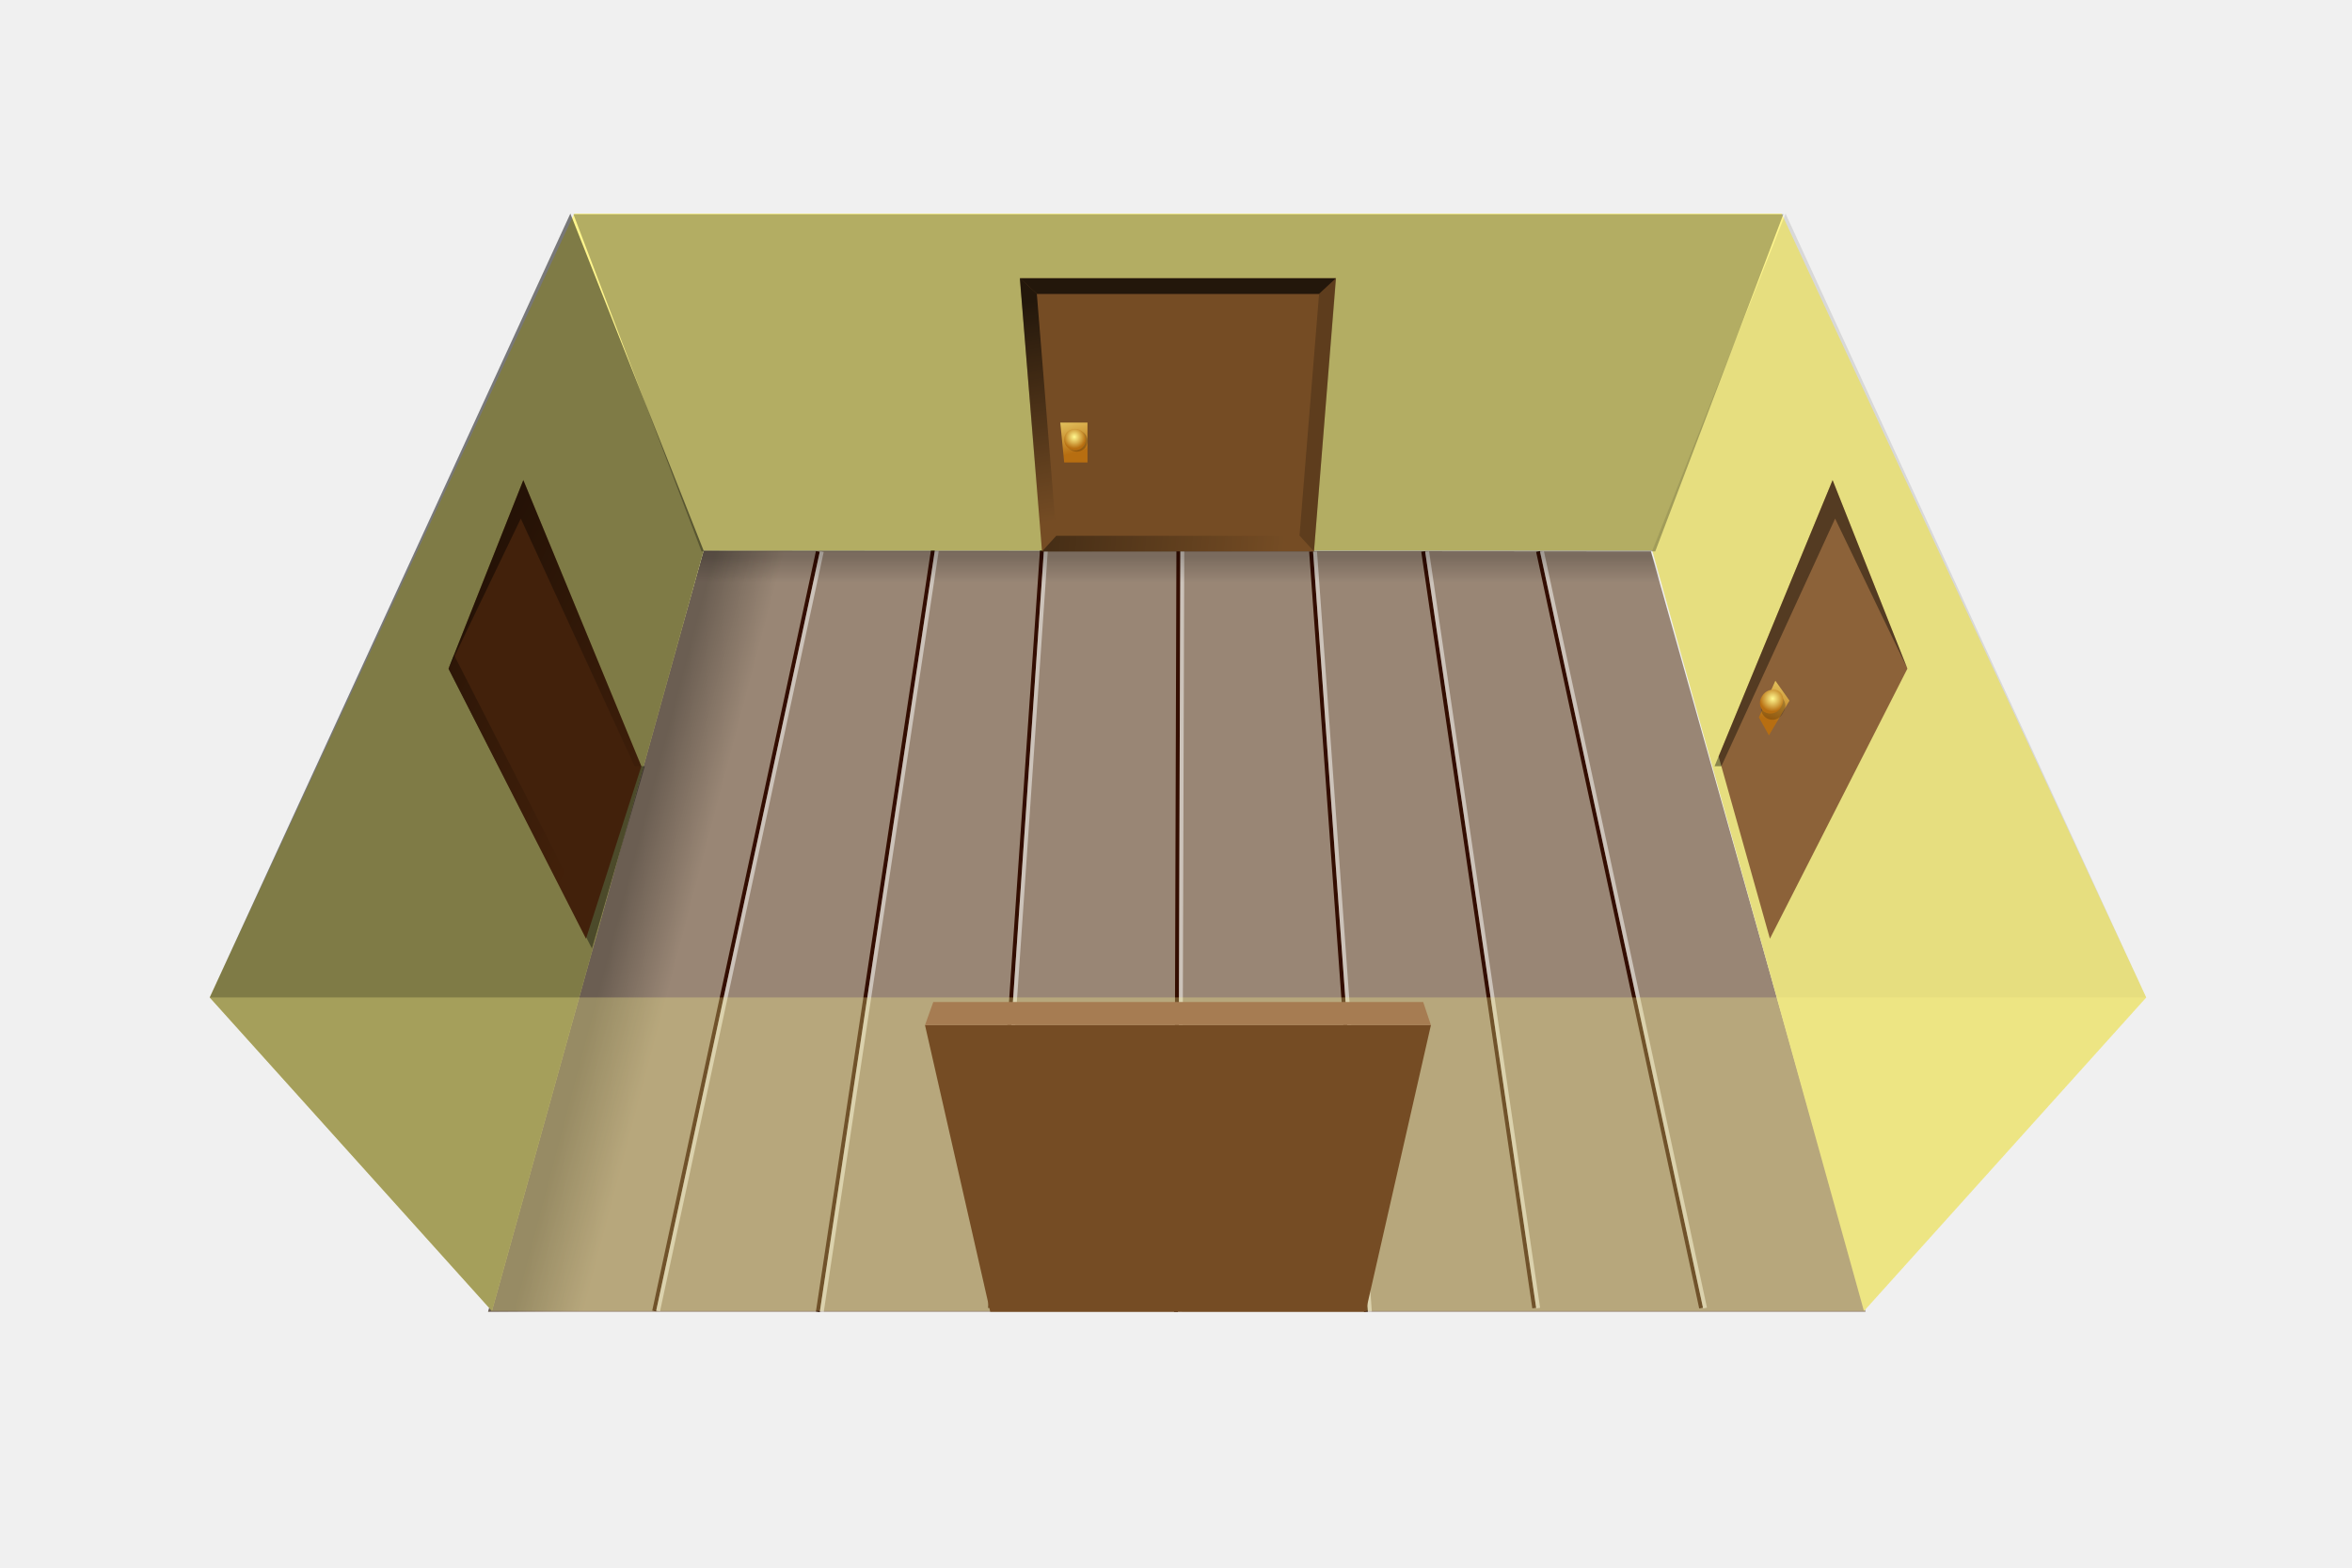
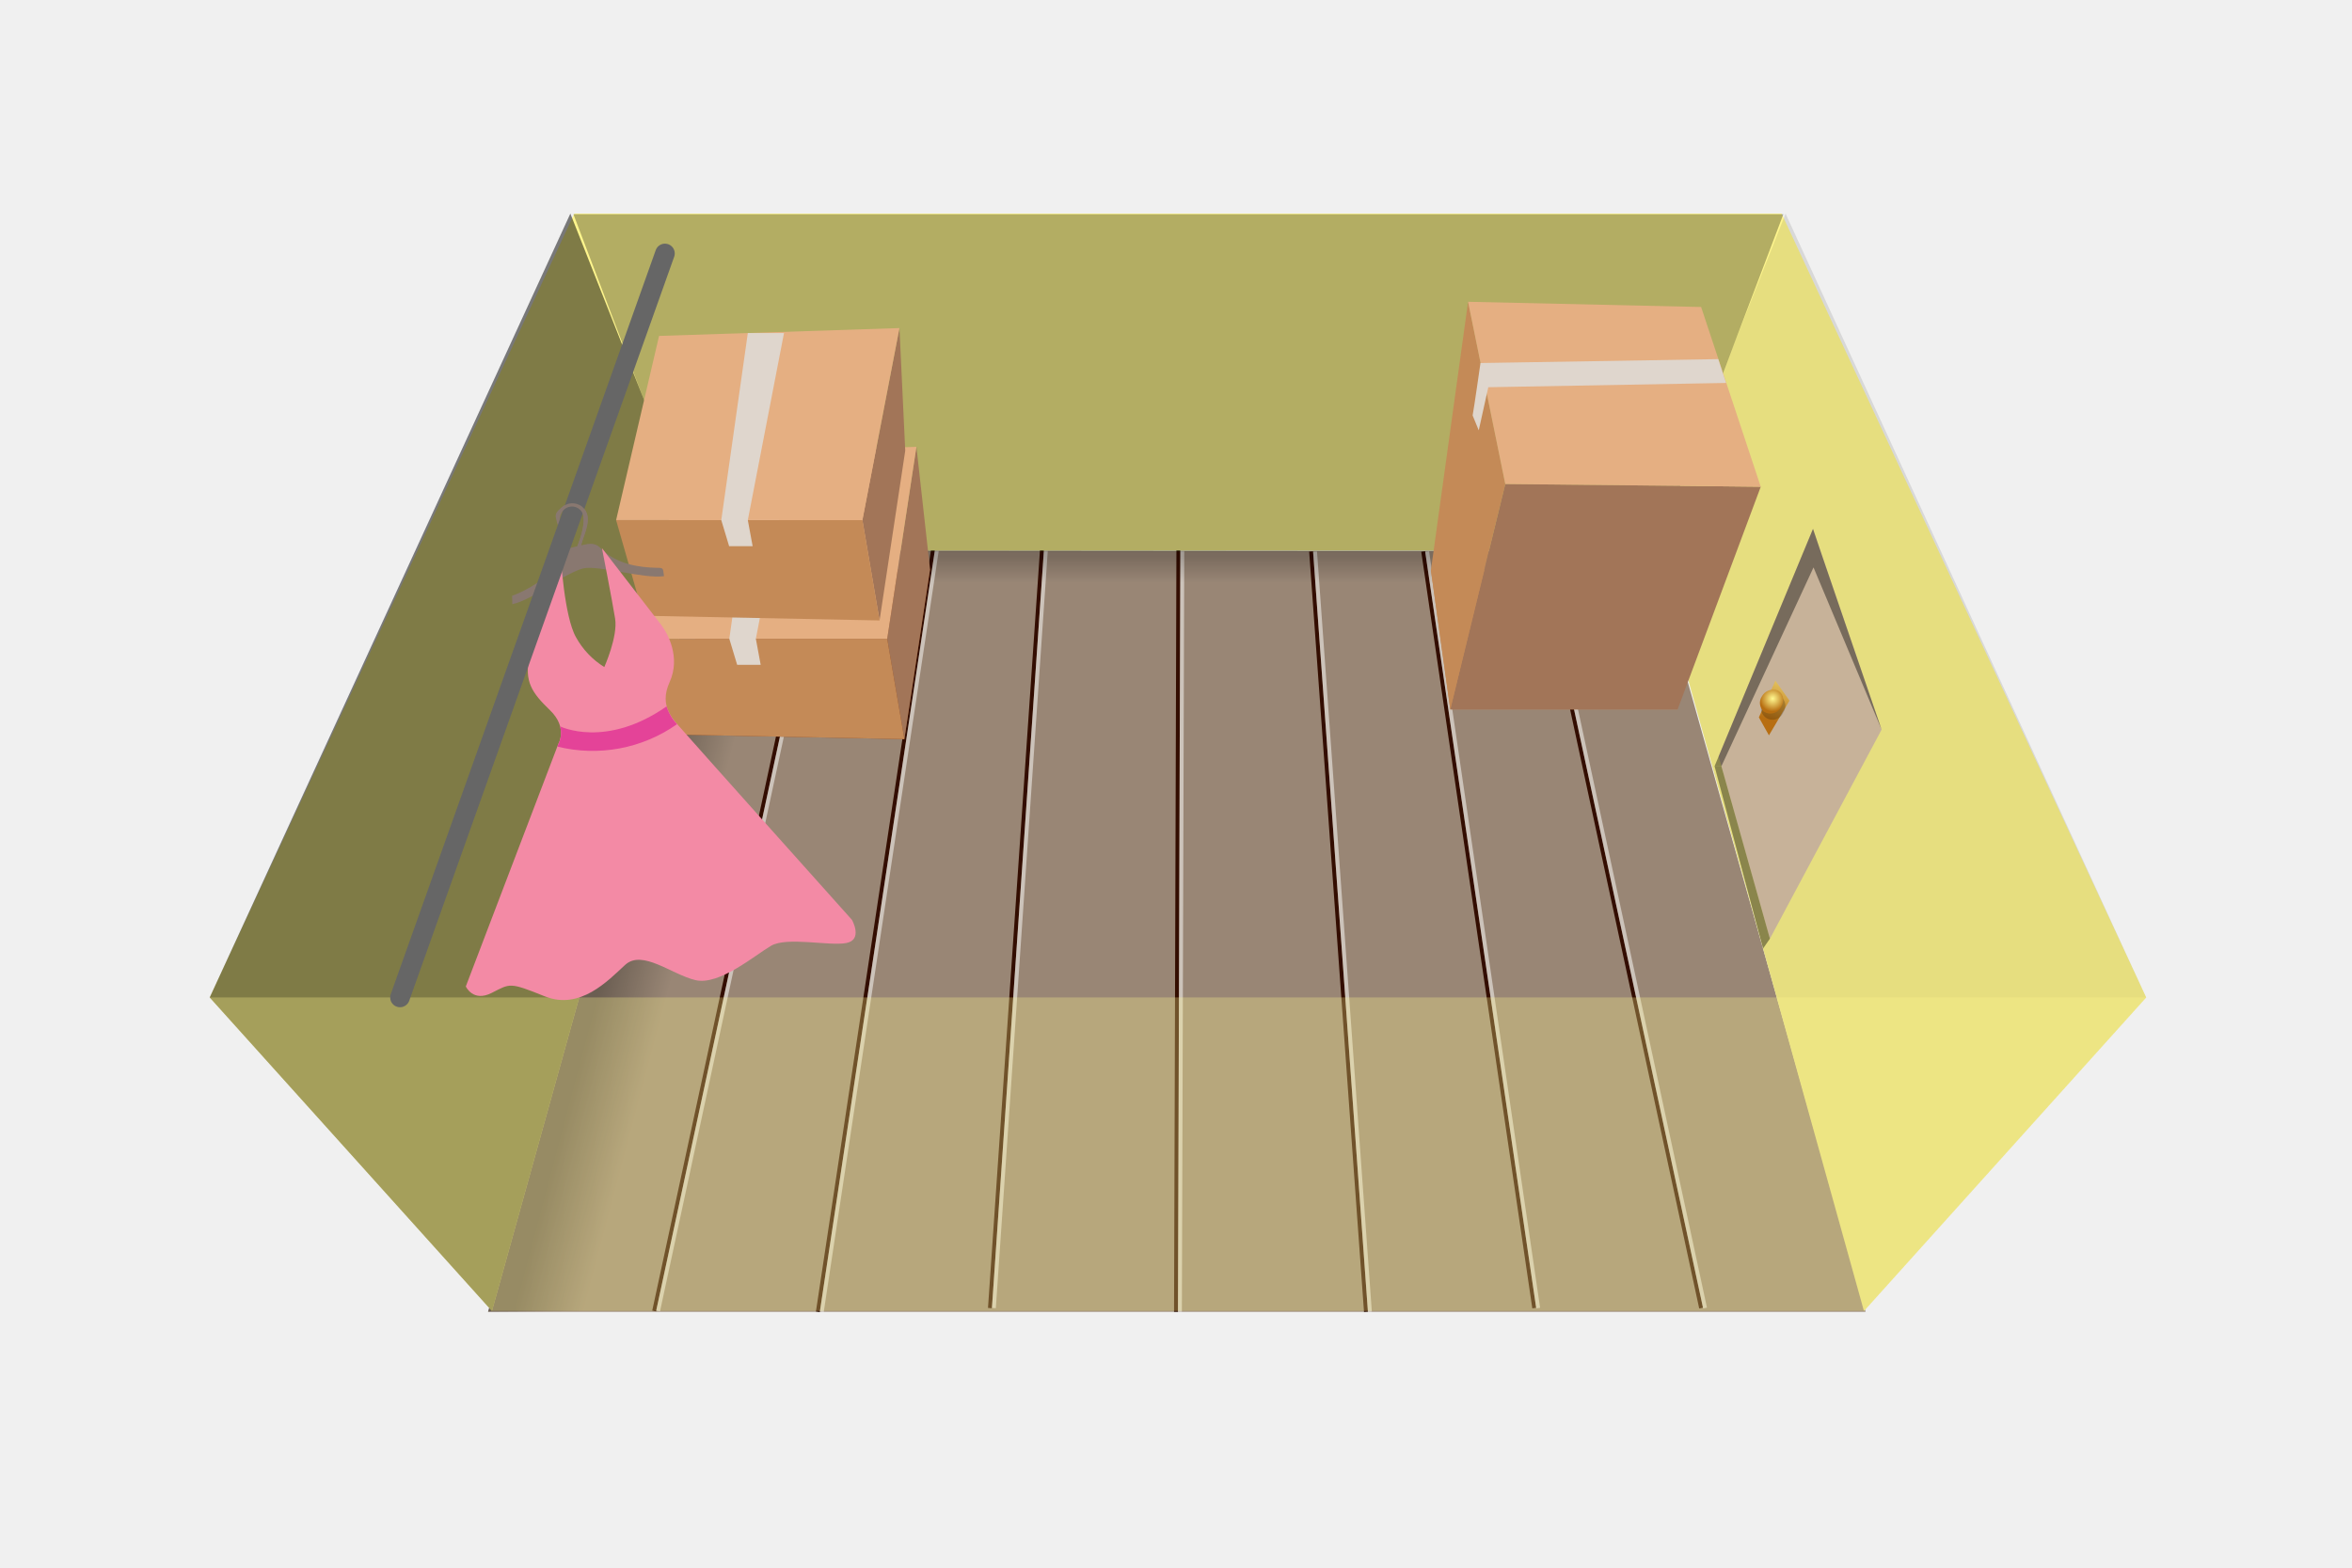
<svg xmlns="http://www.w3.org/2000/svg" xmlns:xlink="http://www.w3.org/1999/xlink" width="600" height="400" viewBox="0 0 600 400">
  <defs>
    <linearGradient id="a" x1="173.71" y1="240.41" x2="157.22" y2="236.05" gradientUnits="userSpaceOnUse">
      <stop offset="0" stop-color="#fff" />
      <stop offset="1" />
    </linearGradient>
    <linearGradient id="b" x1="300.54" y1="148.67" x2="300.54" y2="142" xlink:href="#a" />
-     <linearGradient id="c" x1="271.6" y1="101.74" x2="275.05" y2="115.28" gradientUnits="userSpaceOnUse">
+     <linearGradient id="c" x1="181.75" y1="70.36" x2="185.86" y2="86.5" gradientTransform="translate(338.72 12.68) rotate(31.6)" gradientUnits="userSpaceOnUse">
      <stop offset="0.01" stop-color="#fff78f" />
      <stop offset="1" stop-color="#b76e11" />
    </linearGradient>
-     <linearGradient id="d" x1="269.96" y1="133.11" x2="259.39" y2="77.41" xlink:href="#a" />
-     <linearGradient id="e" x1="327.08" y1="141.67" x2="252.33" y2="133.8" xlink:href="#a" />
-     <linearGradient id="f" x1="184.37" y1="177.64" x2="114.86" y2="142.32" xlink:href="#a" />
-     <linearGradient id="g" x1="150.27" y1="212.26" x2="77.38" y2="175.22" gradientUnits="userSpaceOnUse">
-       <stop offset="0.01" stop-color="#fff" />
-       <stop offset="1" />
-     </linearGradient>
-     <radialGradient id="h" cx="274.06" cy="111.47" r="2.97" xlink:href="#c" />
-     <linearGradient id="i" x1="181.75" y1="70.36" x2="185.86" y2="86.5" gradientTransform="translate(338.72 12.68) rotate(31.6)" xlink:href="#c" />
-     <radialGradient id="j" cx="183.41" cy="81.55" r="3.31" gradientTransform="translate(338.72 12.68) rotate(31.6)" xlink:href="#c" />
+     <radialGradient id="d" cx="183.41" cy="81.55" r="3.31" gradientTransform="translate(338.72 12.68) rotate(31.6)" xlink:href="#c" />
  </defs>
  <g style="isolation: isolate">
    <g>
      <g>
        <polygon points="181.43 287.13 155.85 287.13 147.61 324.53 174.64 324.53 181.43 287.13" style="fill: red;stroke: #fff;stroke-miterlimit: 10;stroke-width: 0.976px" />
        <polygon points="214.43 287.13 188.85 287.13 182.49 324.53 209.52 324.53 214.43 287.13" style="fill: red;stroke: #fff;stroke-miterlimit: 10;stroke-width: 0.976px" />
        <polygon points="247.43 287.13 221.85 287.13 217.37 324.53 244.41 324.53 247.43 287.13" style="fill: red;stroke: #fff;stroke-miterlimit: 10;stroke-width: 0.976px" />
        <polygon points="280.44 287.13 254.86 287.13 252.25 324.53 279.29 324.53 280.44 287.13" style="fill: red;stroke: #fff;stroke-miterlimit: 10;stroke-width: 0.976px" />
        <polygon points="313.44 287.13 287.86 287.13 287.13 324.53 314.17 324.53 313.44 287.13" style="fill: red;stroke: #fff;stroke-miterlimit: 10;stroke-width: 0.976px" />
        <polygon points="346.44 287.13 320.87 287.13 322.02 324.53 349.05 324.53 346.44 287.13" style="fill: red;stroke: #fff;stroke-miterlimit: 10;stroke-width: 0.976px" />
        <polygon points="379.45 287.13 353.87 287.13 356.9 324.53 383.93 324.53 379.45 287.13" style="fill: red;stroke: #fff;stroke-miterlimit: 10;stroke-width: 0.976px" />
        <polygon points="412.45 287.13 386.87 287.13 391.78 324.53 418.81 324.53 412.45 287.13" style="fill: red;stroke: #fff;stroke-miterlimit: 10;stroke-width: 0.976px" />
        <polygon points="445.46 287.13 419.88 287.13 426.66 324.53 453.69 324.53 445.46 287.13" style="fill: red;stroke: #fff;stroke-miterlimit: 10;stroke-width: 0.976px" />
        <polygon points="188.92 245.79 164.96 245.79 157.75 278.52 182.99 278.52 188.92 245.79" style="fill: red;stroke: #fff;stroke-miterlimit: 10;stroke-width: 0.976px" />
        <polygon points="219.85 245.79 195.88 245.79 190.32 278.52 215.56 278.52 219.85 245.79" style="fill: red;stroke: #fff;stroke-miterlimit: 10;stroke-width: 0.976px" />
        <polygon points="250.78 245.79 226.81 245.79 222.89 278.52 248.13 278.52 250.78 245.79" style="fill: red;stroke: #fff;stroke-miterlimit: 10;stroke-width: 0.976px" />
        <polygon points="281.71 245.79 257.74 245.79 255.46 278.52 280.7 278.52 281.71 245.79" style="fill: red;stroke: #fff;stroke-miterlimit: 10;stroke-width: 0.976px" />
        <polygon points="312.64 245.79 288.67 245.79 288.03 278.52 313.27 278.52 312.64 245.79" style="fill: red;stroke: #fff;stroke-miterlimit: 10;stroke-width: 0.976px" />
        <polygon points="343.56 245.79 319.6 245.79 320.6 278.52 345.85 278.52 343.56 245.79" style="fill: red;stroke: #fff;stroke-miterlimit: 10;stroke-width: 0.976px" />
        <polygon points="374.49 245.79 350.52 245.79 353.17 278.52 378.42 278.52 374.49 245.79" style="fill: red;stroke: #fff;stroke-miterlimit: 10;stroke-width: 0.976px" />
        <polygon points="405.42 245.79 381.45 245.79 385.74 278.52 410.99 278.52 405.42 245.79" style="fill: red;stroke: #fff;stroke-miterlimit: 10;stroke-width: 0.976px" />
        <polygon points="436.35 245.79 412.38 245.79 418.31 278.52 443.56 278.52 436.35 245.79" style="fill: red;stroke: #fff;stroke-miterlimit: 10;stroke-width: 0.976px" />
        <polygon points="195.53 209.35 172.98 209.35 166.62 238.22 190.3 238.22 195.53 209.35" style="fill: red;stroke: #fff;stroke-miterlimit: 10;stroke-width: 0.976px" />
        <polygon points="224.63 209.35 202.08 209.35 197.17 238.22 220.85 238.22 224.63 209.35" style="fill: red;stroke: #fff;stroke-miterlimit: 10;stroke-width: 0.976px" />
        <polygon points="253.73 209.35 231.18 209.35 227.72 238.22 251.39 238.22 253.73 209.35" style="fill: red;stroke: #fff;stroke-miterlimit: 10;stroke-width: 0.976px" />
        <polygon points="282.83 209.35 260.28 209.35 258.27 238.22 281.94 238.22 282.83 209.35" style="fill: red;stroke: #fff;stroke-miterlimit: 10;stroke-width: 0.976px" />
        <polygon points="311.93 209.35 289.38 209.35 288.81 238.22 312.49 238.22 311.93 209.35" style="fill: red;stroke: #fff;stroke-miterlimit: 10;stroke-width: 0.976px" />
        <polygon points="341.03 209.35 318.47 209.35 319.36 238.22 343.04 238.22 341.03 209.35" style="fill: red;stroke: #fff;stroke-miterlimit: 10;stroke-width: 0.976px" />
        <polygon points="370.12 209.35 347.57 209.35 349.91 238.22 373.58 238.22 370.12 209.35" style="fill: red;stroke: #fff;stroke-miterlimit: 10;stroke-width: 0.976px" />
        <polygon points="399.22 209.35 376.67 209.35 380.46 238.22 404.13 238.22 399.22 209.35" style="fill: red;stroke: #fff;stroke-miterlimit: 10;stroke-width: 0.976px" />
        <polygon points="428.32 209.35 405.77 209.35 411.01 238.22 434.68 238.22 428.32 209.35" style="fill: red;stroke: #fff;stroke-miterlimit: 10;stroke-width: 0.976px" />
        <polygon points="201.41 176.97 180.12 176.97 174.46 202.64 196.75 202.64 201.41 176.97" style="fill: red;stroke: #fff;stroke-miterlimit: 10;stroke-width: 0.976px" />
        <polygon points="228.88 176.97 207.59 176.97 203.22 202.64 225.51 202.64 228.88 176.97" style="fill: red;stroke: #fff;stroke-miterlimit: 10;stroke-width: 0.976px" />
        <polygon points="256.35 176.97 235.06 176.97 231.98 202.64 254.28 202.64 256.35 176.97" style="fill: red;stroke: #fff;stroke-miterlimit: 10;stroke-width: 0.976px" />
        <polygon points="283.82 176.97 262.53 176.97 260.75 202.64 283.04 202.64 283.82 176.97" style="fill: red;stroke: #fff;stroke-miterlimit: 10;stroke-width: 0.976px" />
        <polygon points="311.3 176.97 290.01 176.97 289.51 202.64 311.8 202.64 311.3 176.97" style="fill: red;stroke: #fff;stroke-miterlimit: 10;stroke-width: 0.976px" />
        <polygon points="338.77 176.97 317.48 176.97 318.27 202.64 340.56 202.64 338.77 176.97" style="fill: red;stroke: #fff;stroke-miterlimit: 10;stroke-width: 0.976px" />
        <polygon points="366.24 176.97 344.95 176.97 347.03 202.64 369.32 202.64 366.24 176.97" style="fill: red;stroke: #fff;stroke-miterlimit: 10;stroke-width: 0.976px" />
        <polygon points="393.71 176.97 372.42 176.97 375.79 202.64 398.08 202.64 393.71 176.97" style="fill: red;stroke: #fff;stroke-miterlimit: 10;stroke-width: 0.976px" />
        <polygon points="421.19 176.97 399.9 176.97 404.55 202.64 426.84 202.64 421.19 176.97" style="fill: red;stroke: #fff;stroke-miterlimit: 10;stroke-width: 0.976px" />
        <polygon points="206.66 148.02 186.49 148.02 181.43 170.99 202.49 170.99 206.66 148.02" style="fill: red;stroke: #fff;stroke-miterlimit: 10;stroke-width: 0.976px" />
        <polygon points="232.68 148.02 212.51 148.02 208.61 170.99 229.66 170.99 232.68 148.02" style="fill: red;stroke: #fff;stroke-miterlimit: 10;stroke-width: 0.976px" />
        <polygon points="258.7 148.02 238.53 148.02 235.78 170.99 256.84 170.99 258.7 148.02" style="fill: red;stroke: #fff;stroke-miterlimit: 10;stroke-width: 0.976px" />
        <polygon points="284.71 148.02 264.55 148.02 262.95 170.99 284.01 170.99 284.71 148.02" style="fill: red;stroke: #fff;stroke-miterlimit: 10;stroke-width: 0.976px" />
        <polygon points="310.73 148.02 290.57 148.02 290.12 170.99 311.18 170.99 310.73 148.02" style="fill: red;stroke: #fff;stroke-miterlimit: 10;stroke-width: 0.976px" />
        <polygon points="336.75 148.02 316.59 148.02 317.29 170.99 338.35 170.99 336.75 148.02" style="fill: red;stroke: #fff;stroke-miterlimit: 10;stroke-width: 0.976px" />
        <polygon points="362.77 148.02 342.61 148.02 344.47 170.99 365.52 170.99 362.77 148.02" style="fill: red;stroke: #fff;stroke-miterlimit: 10;stroke-width: 0.976px" />
        <polygon points="388.79 148.02 368.63 148.02 371.64 170.99 392.7 170.99 388.79 148.02" style="fill: red;stroke: #fff;stroke-miterlimit: 10;stroke-width: 0.976px" />
        <polygon points="414.81 148.02 394.64 148.02 398.81 170.99 419.87 170.99 414.81 148.02" style="fill: red;stroke: #fff;stroke-miterlimit: 10;stroke-width: 0.976px" />
      </g>
      <polygon points="124.5 334.7 179.5 140.5 421.15 140.71 475.91 334.7 124.5 334.7" style="fill: #998675" />
      <line x1="166.88" y1="334.5" x2="208.64" y2="140.71" style="fill: none;stroke: #000;stroke-miterlimit: 10;mix-blend-mode: overlay" />
      <line x1="208.64" y1="334.7" x2="238.08" y2="139.78" style="fill: none;stroke: #000;stroke-miterlimit: 10;mix-blend-mode: overlay" />
      <line x1="252.54" y1="333.76" x2="265.8" y2="140.39" style="fill: none;stroke: #000;stroke-miterlimit: 10;mix-blend-mode: overlay" />
      <line x1="300" y1="334.7" x2="300.61" y2="139.78" style="fill: none;stroke: #000;stroke-miterlimit: 10;mix-blend-mode: overlay" />
      <line x1="348.46" y1="334.7" x2="334.47" y2="140.71" style="fill: none;stroke: #000;stroke-miterlimit: 10;mix-blend-mode: overlay" />
      <line x1="391.39" y1="333.76" x2="363.06" y2="140.71" style="fill: none;stroke: #000;stroke-miterlimit: 10;mix-blend-mode: overlay" />
      <line x1="433.96" y1="333.76" x2="392.36" y2="140.71" style="fill: none;stroke: #000;stroke-miterlimit: 10;mix-blend-mode: overlay" />
      <g style="opacity: 0.5;mix-blend-mode: screen">
        <line x1="167.88" y1="334.5" x2="209.64" y2="140.71" style="fill: none;stroke: #fff;stroke-miterlimit: 10;mix-blend-mode: overlay" />
      </g>
      <g style="opacity: 0.5;mix-blend-mode: screen">
        <line x1="209.64" y1="334.7" x2="239.08" y2="139.78" style="fill: none;stroke: #fff;stroke-miterlimit: 10;mix-blend-mode: overlay" />
      </g>
      <g style="opacity: 0.5;mix-blend-mode: screen">
        <line x1="253.54" y1="333.76" x2="266.8" y2="140.39" style="fill: none;stroke: #fff;stroke-miterlimit: 10;mix-blend-mode: overlay" />
      </g>
      <g style="opacity: 0.5;mix-blend-mode: screen">
        <line x1="301" y1="334.7" x2="301.61" y2="139.78" style="fill: none;stroke: #fff;stroke-miterlimit: 10;mix-blend-mode: overlay" />
      </g>
      <g style="opacity: 0.5;mix-blend-mode: screen">
        <line x1="349.46" y1="334.7" x2="335.47" y2="140.71" style="fill: none;stroke: #fff;stroke-miterlimit: 10;mix-blend-mode: overlay" />
      </g>
      <g style="opacity: 0.5;mix-blend-mode: screen">
        <line x1="392.39" y1="333.76" x2="364.06" y2="140.71" style="fill: none;stroke: #fff;stroke-miterlimit: 10;mix-blend-mode: overlay" />
      </g>
      <g style="opacity: 0.5;mix-blend-mode: screen">
        <line x1="434.96" y1="333.76" x2="393.36" y2="140.71" style="fill: none;stroke: #fff;stroke-miterlimit: 10;mix-blend-mode: overlay" />
      </g>
      <polygon points="124.5 334.7 153.18 334.5 202.49 140.71 179.5 140.5 124.5 334.7" style="opacity: 0.3;mix-blend-mode: multiply;fill: url(#a)" />
      <polygon points="179.5 140.5 421.15 140.71 424.23 150.02 176.85 150.02 179.5 140.5" style="opacity: 0.2;mix-blend-mode: multiply;fill: url(#b)" />
    </g>
    <g>
      <polygon points="53.5 254.5 125.5 334.5 179.5 140.5 421.5 140.5 475.5 334.5 547.5 254.5 454.5 54.5 146.5 54.5 53.5 254.5" style="fill: #fff68d" />
      <polygon points="454.94 54.66 146.28 54.66 178.97 140.71 422.25 140.71 454.94 54.66" style="opacity: 0.3;mix-blend-mode: multiply" />
      <polygon points="125.5 334.5 53.5 254.5 145.5 54.5 179.5 140.5 125.5 334.5" style="opacity: 0.5;mix-blend-mode: multiply" />
      <polygon points="475.5 334.5 547.5 254.5 455.5 54.5 421.5 140.5 475.5 334.5" style="opacity: 0.1;mix-blend-mode: multiply" />
      <polygon points="53.5 254.5 547.5 254.5 475.5 334.5 125.5 334.5 53.5 254.5" style="fill: #fff68d;opacity: 0.3" />
    </g>
    <g>
-       <polygon points="265.82 140.71 260.21 71 340.79 71 335.2 140.68 265.82 140.71" style="fill: #754c24" />
-       <polygon points="277.42 118 271.48 118 270.48 107.83 277.42 107.83 277.42 118" style="fill: url(#c)" />
-       <polygon points="151 242 114.42 170.61 163.61 195.5 164.5 195.5 151 242" style="fill: #999;mix-blend-mode: multiply" />
-       <polygon points="467.5 122.5 486.58 170.61 451.51 239.51 438.42 193 467.5 122.5" style="fill: #8c6239" />
-       <polygon points="365.03 261.56 235.97 261.56 252.61 334.7 348.39 334.7 365.03 261.56" style="fill: #754c24" />
-       <polygon points="336.48 77 335.4 78 265.24 77.64 264.54 77 264.5 77 269.49 138.67 270.39 137.68 330 137 331.51 138.65 336.5 77 336.48 77" style="fill: none" />
-       <polygon points="336.5 75 331.51 136.65 335.2 140.68 340.84 71 340.79 71 336.48 75 336.5 75" style="fill: #ccc;mix-blend-mode: multiply" />
-       <polygon points="264.5 75 264.54 75 260.21 71 260.16 71 265.8 140.71 265.82 140.71 269.49 136.67 264.5 75" style="opacity: 0.7;mix-blend-mode: multiply;fill: url(#d)" />
-       <polygon points="335.2 140.68 331.51 136.65 331.51 136.71 269.49 136.71 269.49 136.67 265.82 140.71 335.2 140.71 335.2 140.68" style="opacity: 0.5;mix-blend-mode: multiply;fill: url(#e)" />
-       <polygon points="336.48 75 340.79 71 260.21 71 264.54 75 336.48 75" style="fill: #4d4d4d;mix-blend-mode: multiply" />
-       <polygon points="437.39 195.5 439.13 195.5 468.14 132.32 486.58 170.61 469.89 128.52 467.5 122.5 437.39 195.5" style="fill: #999;mix-blend-mode: multiply" />
-       <polygon points="133.5 122.5 114.42 170.61 149.49 239.51 163.61 195.5 133.5 122.5" style="fill: #42210b" />
-       <polygon points="163.61 195.5 161.88 195.5 132.86 132.32 114.42 170.61 131.11 128.52 133.5 122.5 163.61 195.5" style="opacity: 0.5;mix-blend-mode: multiply;fill: url(#f)" />
-       <polygon points="238.08 255.67 235.97 261.56 365.03 261.56 363.06 255.67 238.08 255.67" style="fill: #a67c52" />
-       <polygon points="149.49 239.51 114.42 170.61 115.81 167.1 150.67 235.3 149.49 239.51" style="opacity: 0.5;mix-blend-mode: multiply;fill: url(#g)" />
-       <circle cx="274.67" cy="112.5" r="2.75" style="fill: #999;opacity: 0.5;mix-blend-mode: multiply" />
-       <circle cx="274.23" cy="112.16" r="2.75" style="fill: url(#h)" />
-       <polygon points="451.26 187.62 448.69 183.04 452.9 173.69 456.5 178.77 451.26 187.62" style="fill: url(#i)" />
+       <polygon points="462.5 134.94 480 186.17 451.51 239.51 438.42 193 462.5 134.94" style="fill: #c7b299" />
+       <polygon points="437.39 195.5 439.13 195.5 462.63 144.78 480 186.17 464.57 141.08 462.5 134.94 437.39 195.5" style="fill: #999;mix-blend-mode: multiply" />
+       <polygon points="451.26 187.62 448.69 183.04 452.9 173.69 456.5 178.77 451.26 187.62" style="fill: url(#c)" />
      <path d="M454.88,181.84a2.93,2.93,0,1,1-5-2.94,3.29,3.29,0,0,1,3.91-1.5A3,3,0,0,1,454.88,181.84Z" style="fill: #999;opacity: 0.5;mix-blend-mode: multiply" />
-       <path d="M454.37,180.39a3.09,3.09,0,0,1-4.42,1.19,3,3,0,0,1-.46-3.94,3.28,3.28,0,0,1,3.82-1.53C454.86,176.72,455.43,178.67,454.37,180.39Z" style="fill: url(#j)" />
+       <path d="M454.37,180.39a3.09,3.09,0,0,1-4.42,1.19,3,3,0,0,1-.46-3.94,3.28,3.28,0,0,1,3.82-1.53C454.86,176.72,455.43,178.67,454.37,180.39Z" style="fill: url(#d)" />
+       <polygon points="449.76 242.02 451.51 239.51 439.13 195.5 437.39 195.5 449.76 242.02" style="fill: #999;mix-blend-mode: multiply" />
+     </g>
+     <g>
+       <polygon points="182.49 145.26 237.26 145.26 230.71 188.59 170.48 187.4 182.49 145.26" style="fill: #87451f;fill-rule: evenodd" />
+       <polygon points="237.26 145.26 233.78 114 226.33 163 230.71 188.59 237.26 145.26" style="fill: #a27558;fill-rule: evenodd" />
+       <polygon points="226.33 163 163.5 163 170.48 187.4 230.71 188.59 226.33 163" style="fill: #c48a57;fill-rule: evenodd" />
+       <polygon points="163.5 163 174.46 116 233.78 114 226.33 163 163.5 163" style="fill: #e5af82;fill-rule: evenodd" />
+       <polygon points="192.82 115.25 202.05 115.25 192.82 162.99 194.05 169.63 188.05 169.63 186.05 162.99 192.82 115.25" style="fill: #dfd6cd;fill-rule: evenodd" />
+       <polygon points="230.93 114.98 229.45 83.71 220 132.71 224.38 158.31 230.93 114.98" style="fill: #a27558;fill-rule: evenodd" />
+       <polygon points="220 132.71 157.17 132.71 164.15 157.11 224.38 158.31 220 132.71" style="fill: #c48a57;fill-rule: evenodd" />
+       <polygon points="157.17 132.71 168.13 85.71 229.45 83.71 220 132.71 157.17 132.71" style="fill: #e5af82;fill-rule: evenodd" />
+       <polygon points="190.77 84.98 200 84.98 190.77 132.71 192 139.36 186 139.36 184 132.71 190.77 84.98" style="fill: #dfd6cd;fill-rule: evenodd" />
+       <g>
+         <path d="M147.29,139.36c.88-2.09,2.45-6.91,1.11-8.82a3,3,0,0,0-4.35-.64,3.59,3.59,0,0,0-.78,4.56c-.22-.1-.65,0-.77-.22-1.09-1.5-.18-3.91.71-4.69a3.94,3.94,0,0,1,5.31-.23c3,2.61.35,7-.31,9.83l.72-.16c1.4-.3,2.8-.51,4.06.65l1.06,1.05c3.79,3.19,8.71,4.1,13.56,4.19,1.78,0,1.47.17,1.78,2.13-5.16.74-16.42-2.8-20.54-2-1.95.39-7.13,3.31-8.62,4.38-2.25,1.61-6.91,4.25-9.54,4.77l-.05-2.14c3.72-1.3,9.54-4.77,11.65-8.27C144.11,140.75,142.29,140.52,147.29,139.36Z" style="fill: #897870;fill-rule: evenodd" />
+         <g>
+           <path d="M143.06,141.87s.84,15.41,3.89,20.75a20.65,20.65,0,0,0,7.21,7.58s3.49-7.77,2.76-12.34-3.36-18-3.36-18,13.53,17.5,15.14,19.61,5,8.23,2.12,14.57,1.09,9.69,3.41,12.39,43.11,48.28,43.11,48.28,2.88,5.09-1.47,5.91-15.12-1.67-19.18.7-13.21,10.2-19.28,8.76-13.55-7.92-17.94-3.88-11.5,11.65-20.54,8-8.74-3.27-13.51-.85-6.59-1.66-6.59-1.66l23.63-61.95s2.45-4.08-2.16-8.53-6.6-7.29-5.23-13.74S143.06,141.87,143.06,141.87Z" style="fill: #f38aa5;fill-rule: evenodd" />
+           <path d="M172.71,184.78a11.51,11.51,0,0,1-2.67-4.54h0c-15.54,10.87-27.17,5.09-27.17,5.09a6.09,6.09,0,0,1-.41,4.49l-.26.68A37.39,37.39,0,0,0,172.71,184.78Z" style="fill: #e44398;fill-rule: evenodd" />
+         </g>
+       </g>
+       <line x1="169.63" y1="64.67" x2="102.04" y2="254.5" style="fill: none;stroke: #666;stroke-linecap: round;stroke-miterlimit: 10;stroke-width: 5px" />
+       <path d="M147.27,139.36c.88-2.09,2.45-6.91,1.11-8.82a3,3,0,0,0-4.35-.64,4.64,4.64,0,0,0-1.79,3.6c-.58-1.73-1-2.49,1-3.94a3.94,3.94,0,0,1,5.31-.23c3,2.61.35,7-.31,9.83" style="fill: #897870;fill-rule: evenodd" />
+       <polygon points="365.03 145.51 418.81 145.26 427.97 181 369.97 181 365.03 145.51" style="fill: #c48a57;fill-rule: evenodd" />
+       <polygon points="369.97 181 384 123.5 449.17 124.19 427.97 181 369.97 181" style="fill: #a27558;fill-rule: evenodd" />
+       <polygon points="365.03 145.51 369.97 181 384 123.5 374.51 77 365.03 145.51" style="fill: #c48a57;fill-rule: evenodd" />
+       <polygon points="374.51 77 433.96 78.33 449.17 124.19 384 123.5 374.51 77" style="fill: #e5af82;fill-rule: evenodd" />
+       <path d="M375.67,106c.33-1.67,2-13.37,2-13.37l60.66-1,2,6.08L379.67,98.8l-2.44,11Z" style="fill: #dfd6cd;fill-rule: evenodd" />
    </g>
  </g>
</svg>
